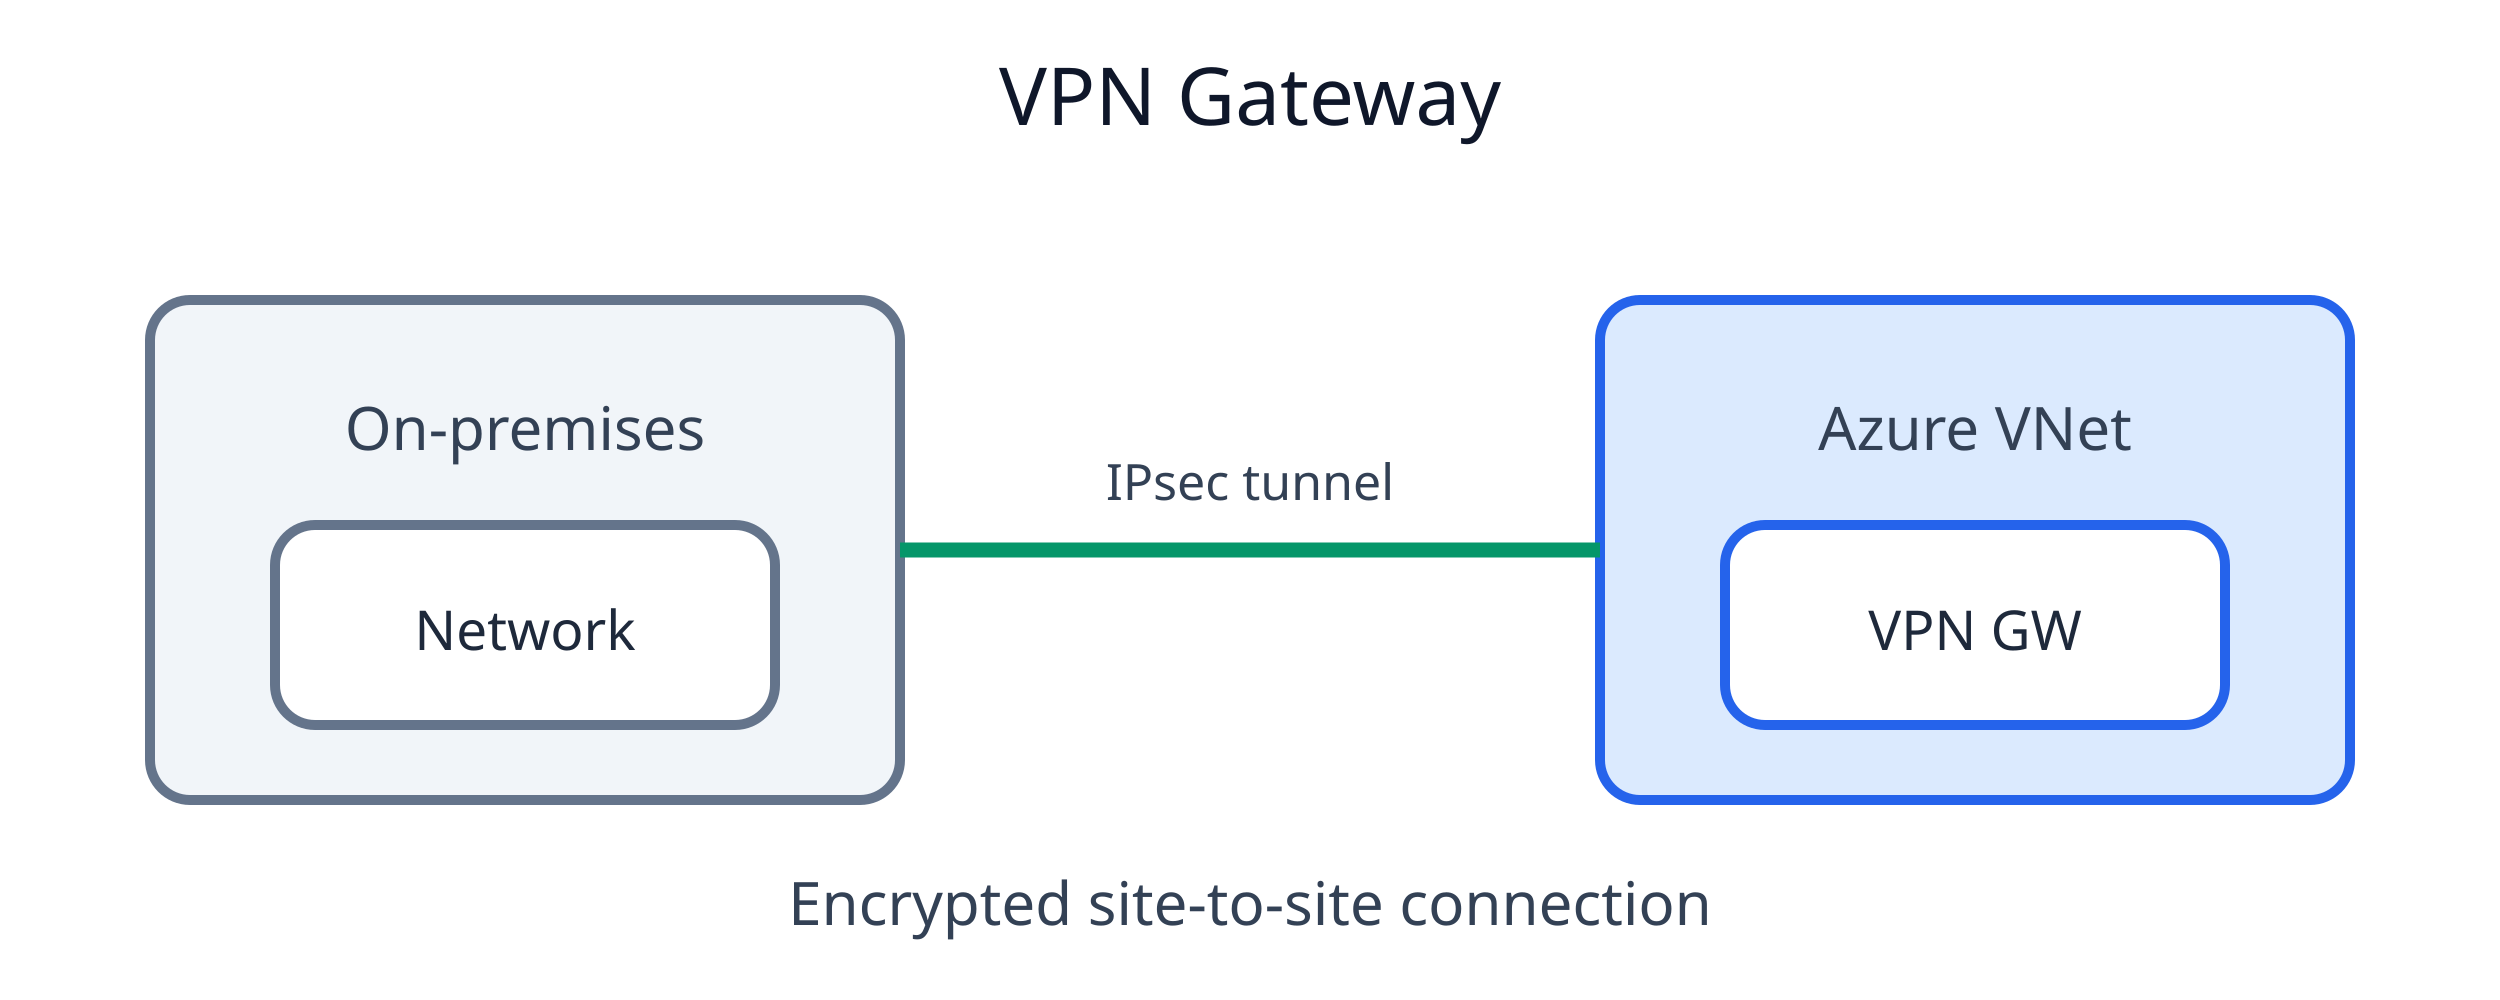
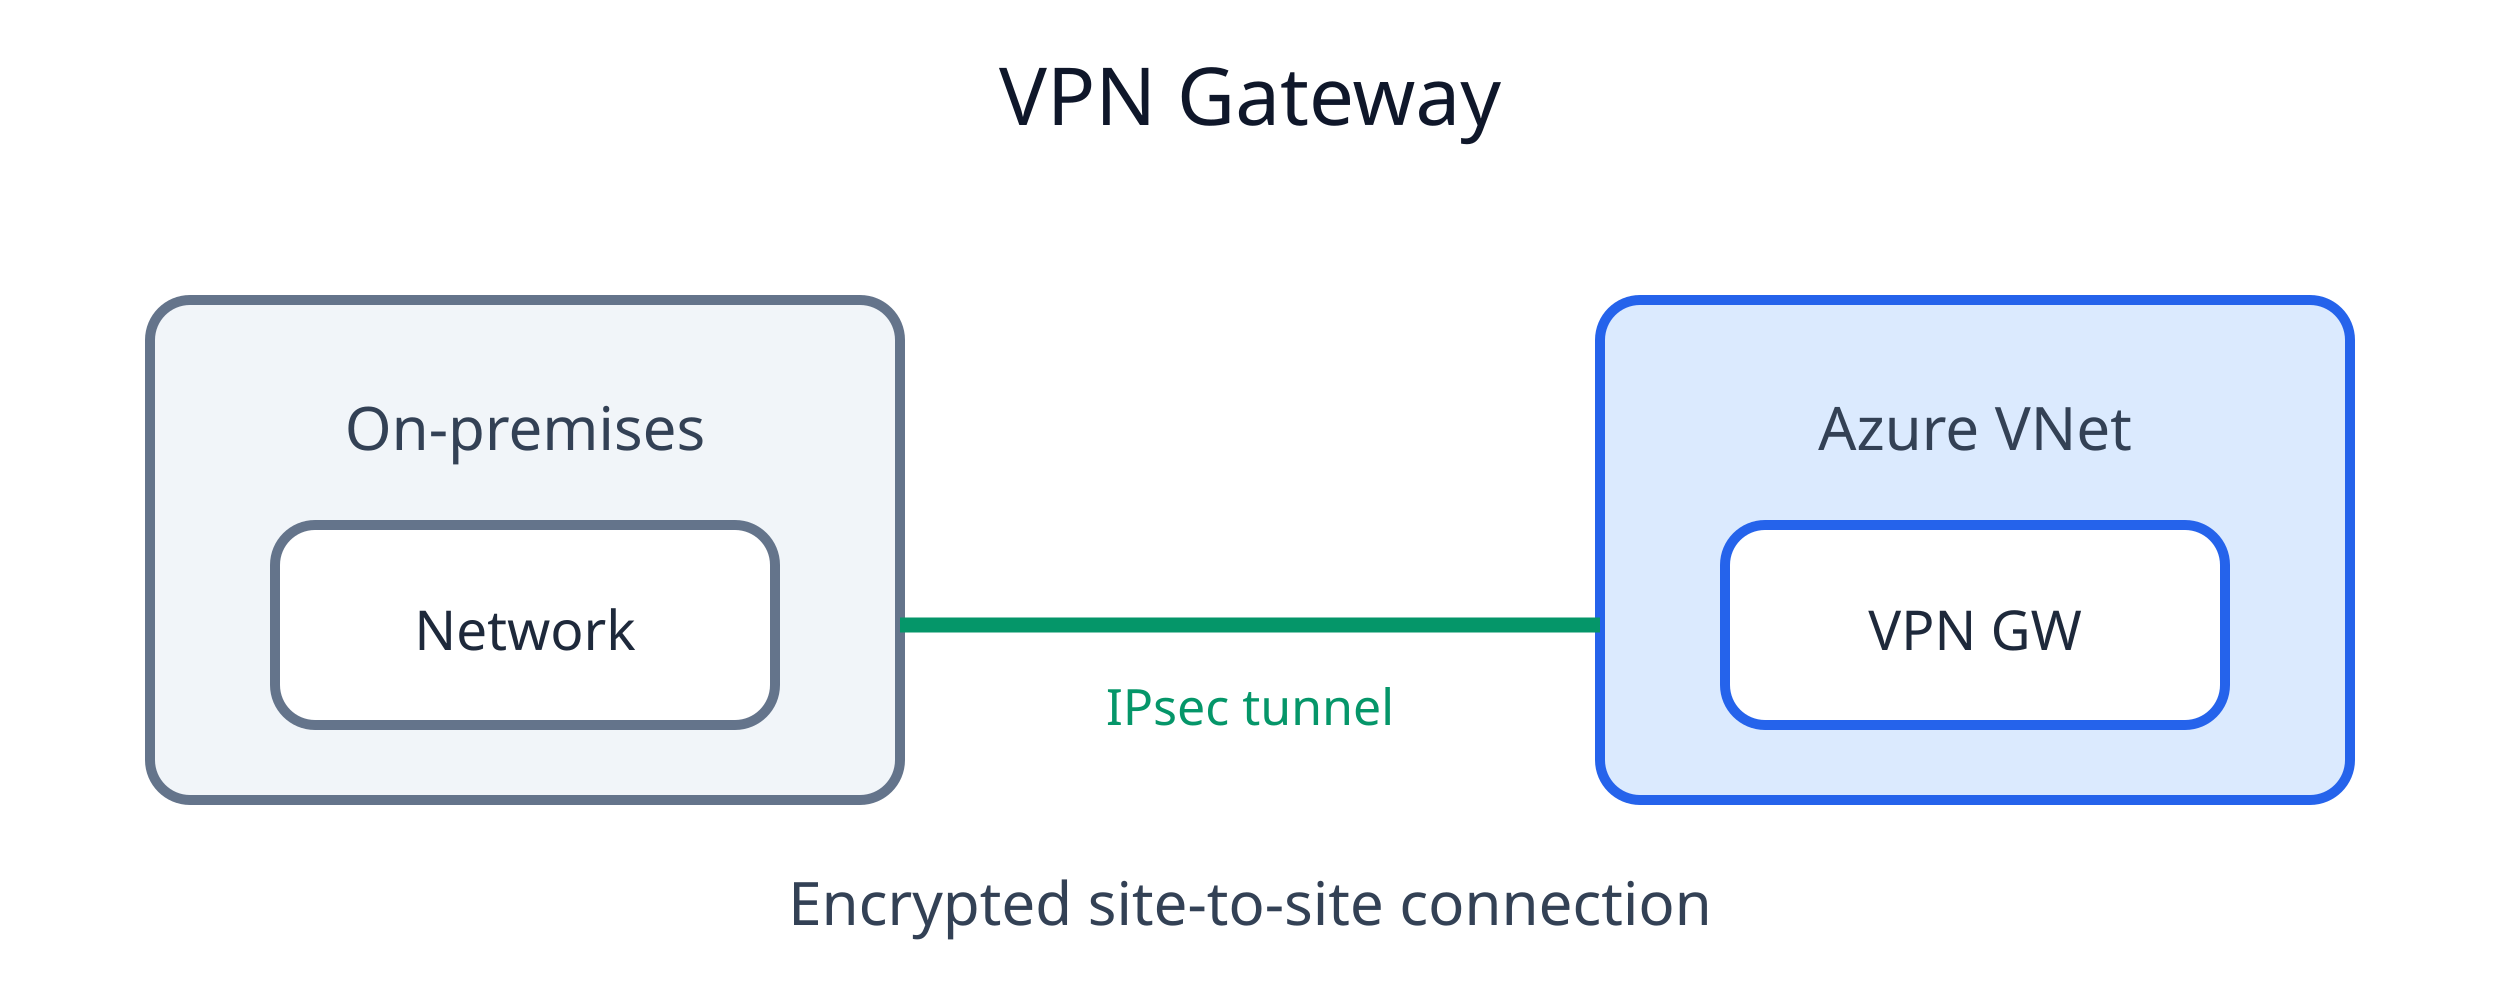
<svg xmlns="http://www.w3.org/2000/svg" viewBox="0 0 500 200" width="500" height="200">
  <defs>
    <marker id="arrow" markerWidth="10" markerHeight="7" refX="9" refY="3.5" orient="auto">
      <polygon points="0 0, 10 3.5, 0 7" fill="#475569" />
    </marker>
    <marker id="arrowBlue" markerWidth="10" markerHeight="7" refX="9" refY="3.5" orient="auto">
      <polygon points="0 0, 10 3.5, 0 7" fill="#2563EB" />
    </marker>
  </defs>
  <rect width="500" height="200" fill="#FFFFFF" />
  <text x="250" y="25" text-anchor="middle" font-family="Segoe UI" font-size="16" fill="#0F172A">VPN Gateway</text>
  <rect x="30" y="60" width="150" height="100" rx="8" fill="#F1F5F9" stroke="#64748B" stroke-width="2" />
  <text x="105" y="90" text-anchor="middle" font-family="Segoe UI" font-size="12" fill="#334155">On-premises</text>
  <rect x="55" y="105" width="100" height="40" rx="8" fill="#FFFFFF" stroke="#64748B" stroke-width="2" />
  <text x="105" y="130" text-anchor="middle" font-family="Segoe UI" font-size="11" fill="#1E293B">Network</text>
  <rect x="320" y="60" width="150" height="100" rx="8" fill="#DBEAFE" stroke="#2563EB" stroke-width="2" />
  <text x="395" y="90" text-anchor="middle" font-family="Segoe UI" font-size="12" fill="#334155">Azure VNet</text>
  <rect x="345" y="105" width="100" height="40" rx="8" fill="#FFFFFF" stroke="#2563EB" stroke-width="2" />
  <text x="395" y="130" text-anchor="middle" font-family="Segoe UI" font-size="11" fill="#1E293B">VPN GW</text>
-   <line x1="180" y1="110" x2="320" y2="110" stroke="#059669" stroke-width="3" />
-   <text x="250" y="100" text-anchor="middle" font-family="Segoe UI" font-size="10" fill="#334155">IPsec tunnel</text>
+   <line x1="180" y1="125" x2="320" y2="125" stroke="#059669" stroke-width="3" />
+   <text x="250" y="145" text-anchor="middle" font-family="Segoe UI" font-size="10" fill="#059669">IPsec tunnel</text>
  <text x="250" y="185" text-anchor="middle" font-family="Segoe UI" font-size="12" fill="#334155">Encrypted site-to-site connection</text>
</svg>
